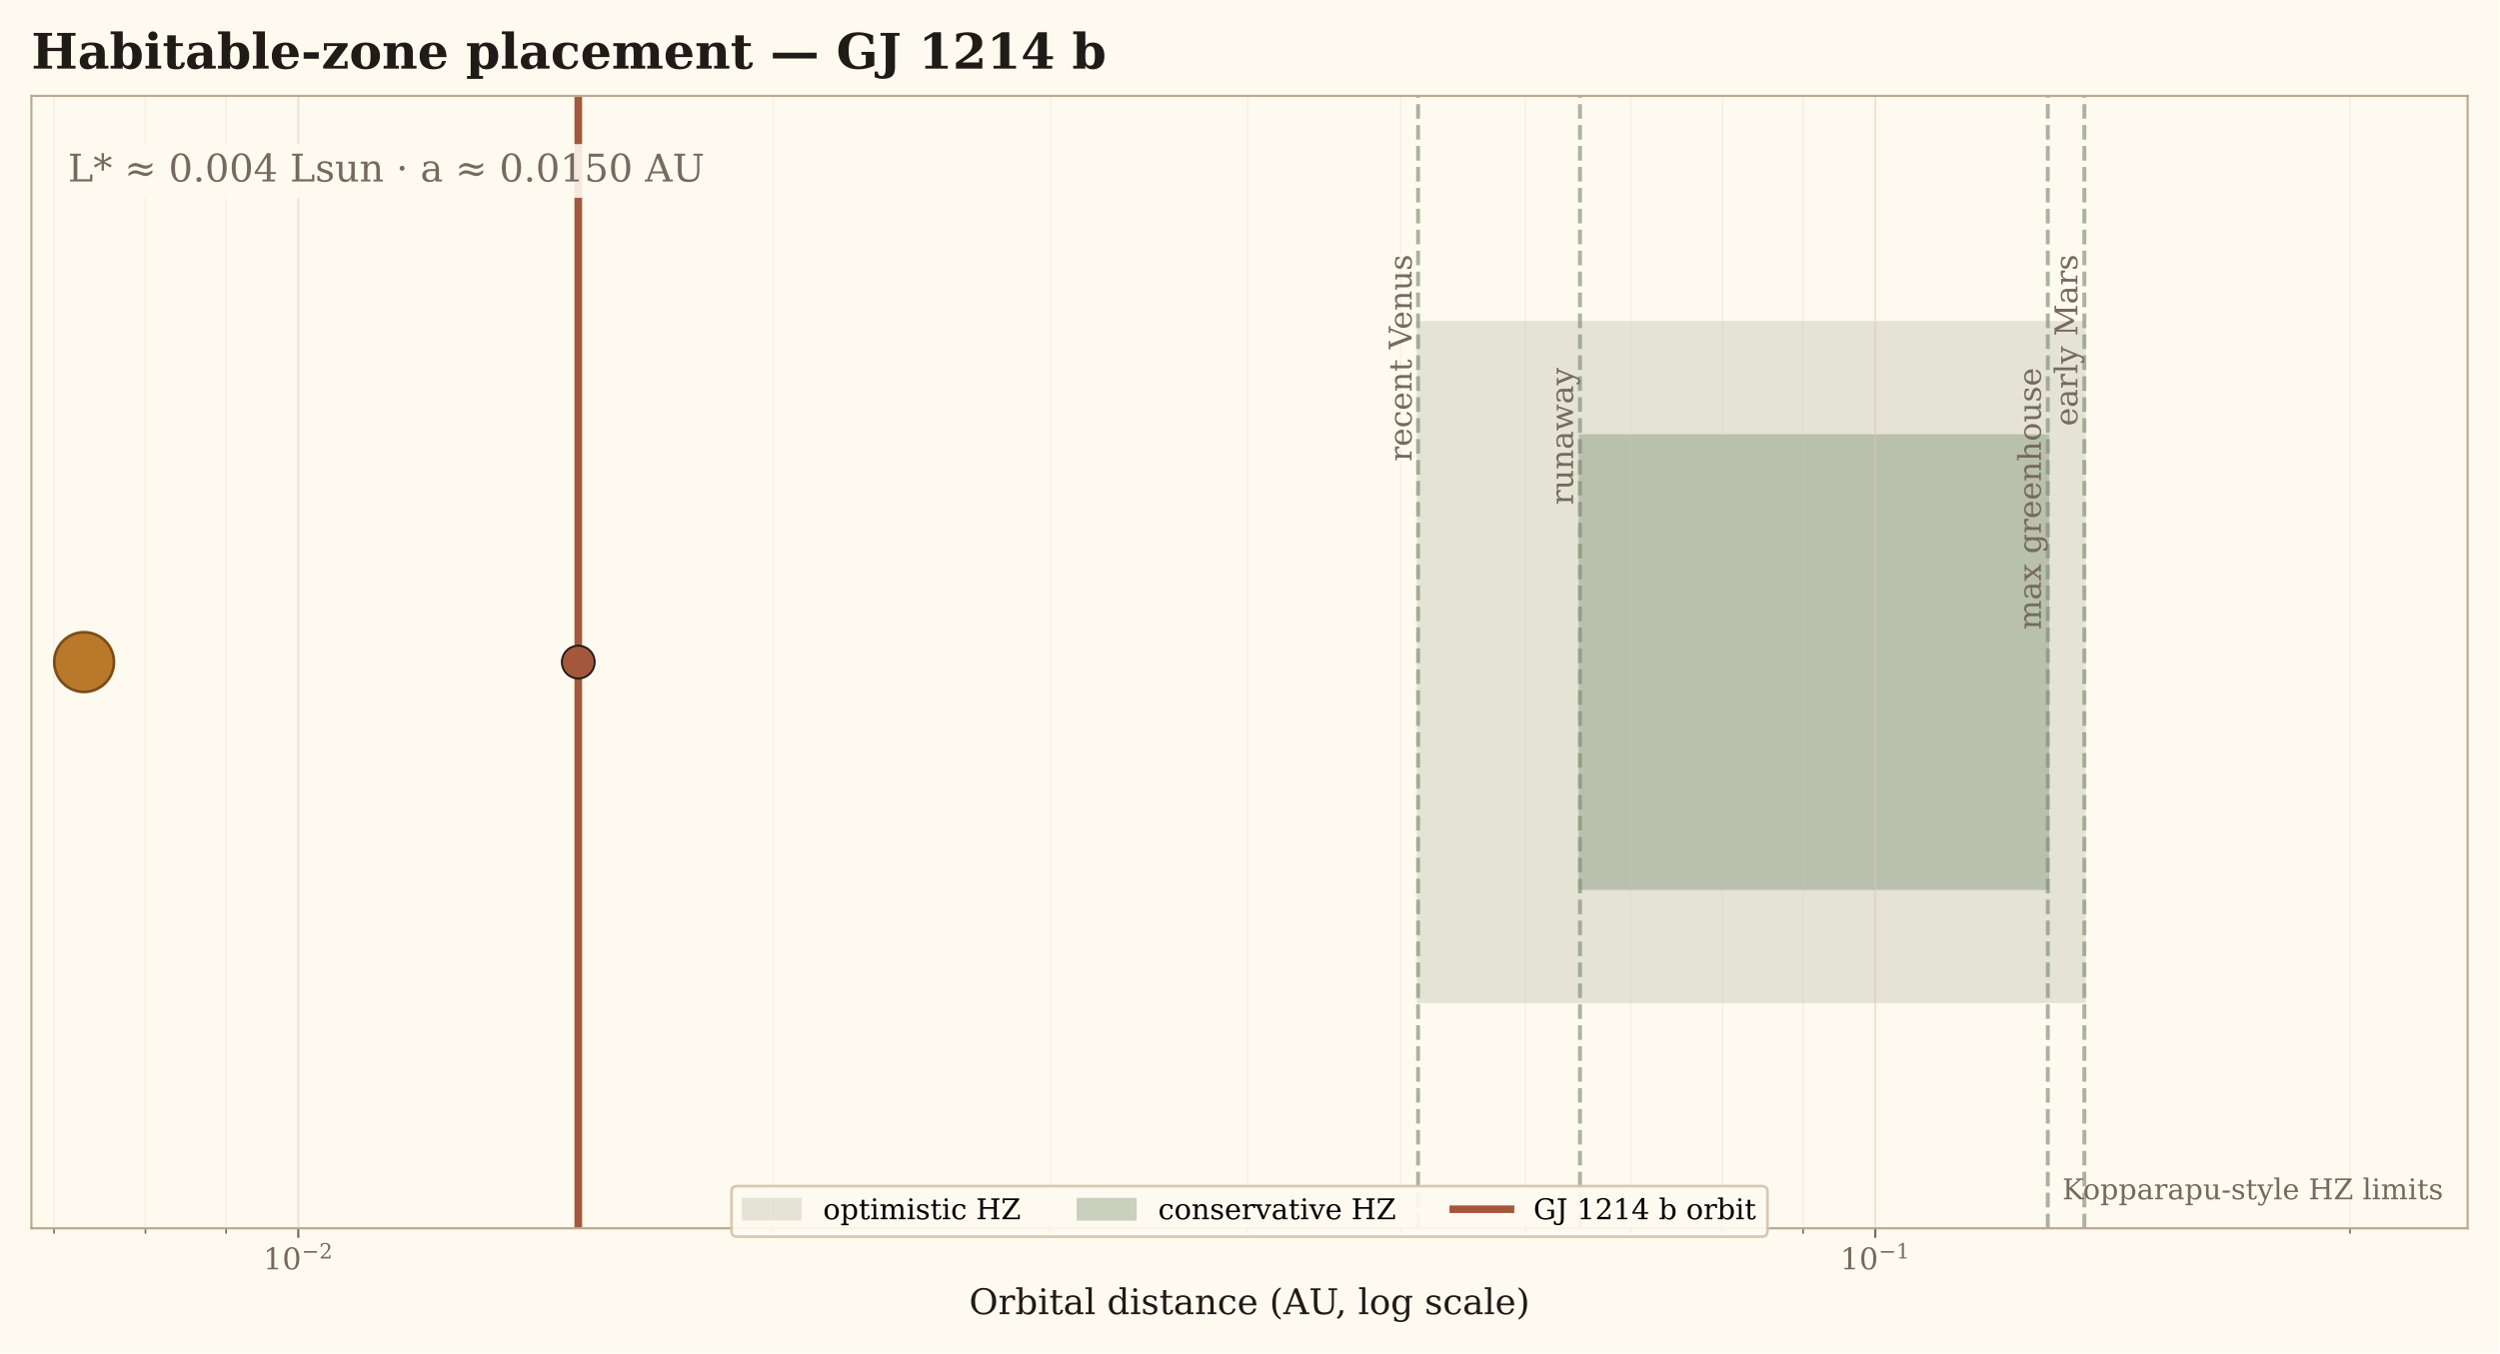
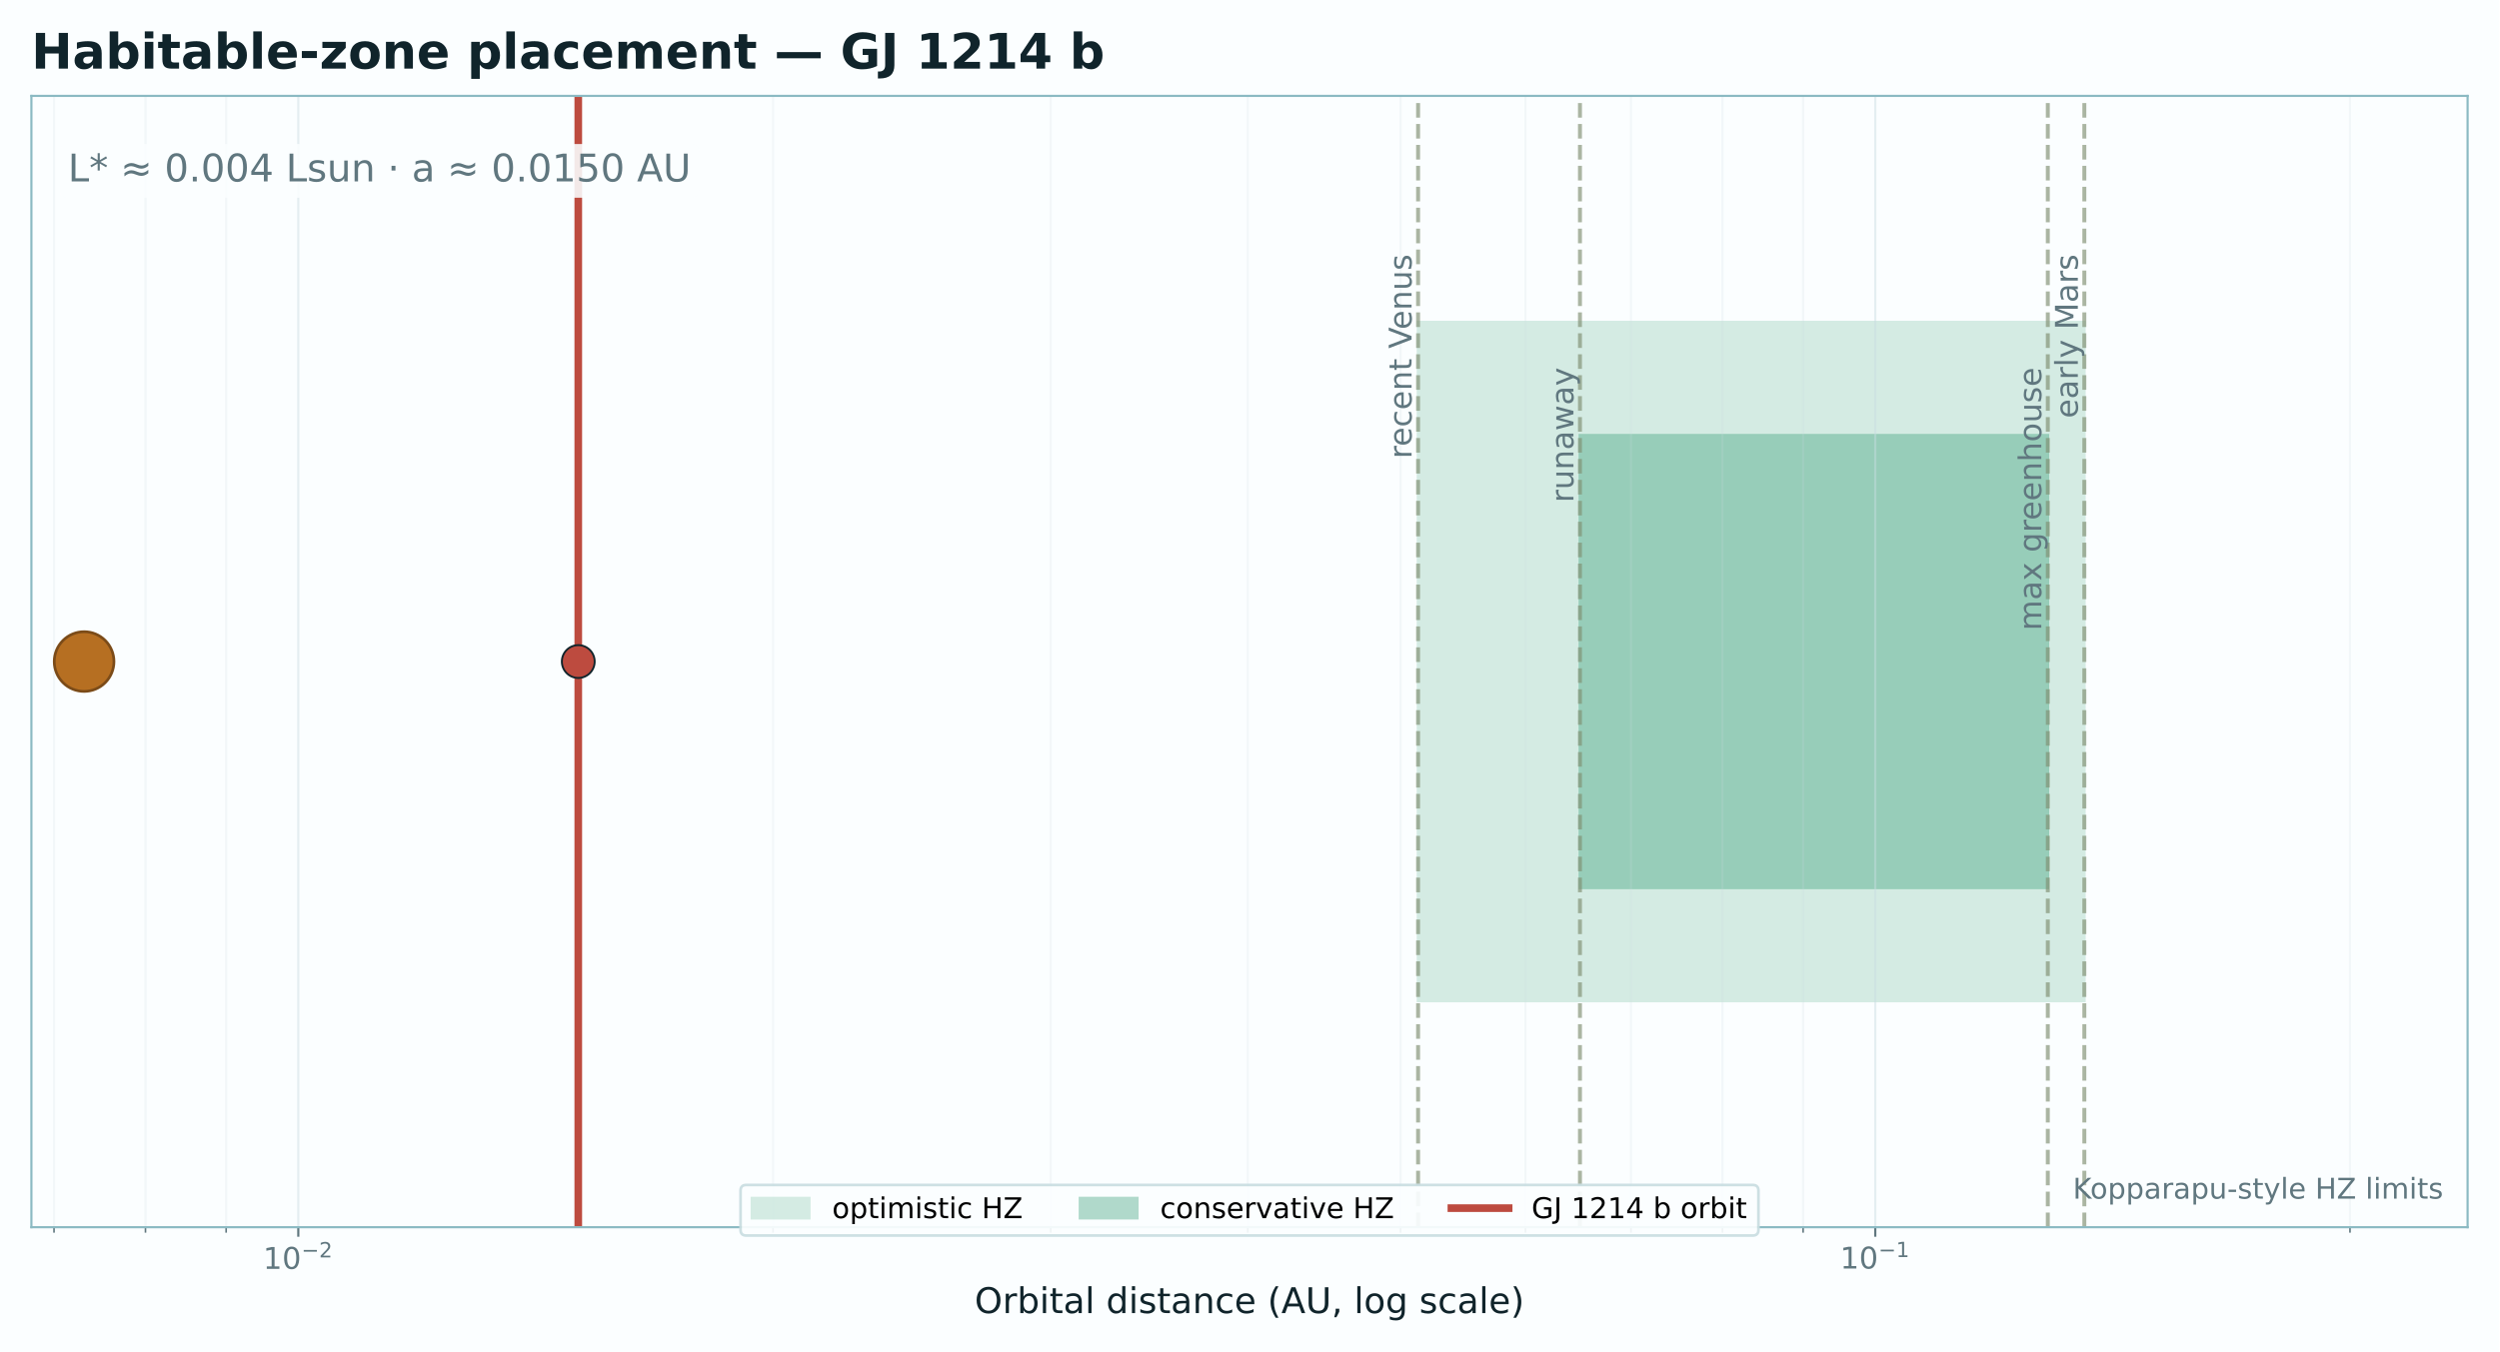
- <svg xmlns="http://www.w3.org/2000/svg" xmlns:xlink="http://www.w3.org/1999/xlink" width="917.04pt" height="496.822pt" viewBox="0 0 917.04 496.822" version="1.1">
+ <svg xmlns="http://www.w3.org/2000/svg" xmlns:xlink="http://www.w3.org/1999/xlink" width="917.04pt" height="496.241pt" viewBox="0 0 917.04 496.241" version="1.1">
  <defs>
    <style type="text/css">*{stroke-linejoin: round; stroke-linecap: butt}</style>
  </defs>
  <g id="figure_1">
    <g id="patch_1">
-       <path d="M 0 496.822  L 917.04 496.822  L 917.04 0  L 0 0  z " style="fill: #fffaf0" />
+       <path d="M 0 496.241  L 917.04 496.241  L 917.04 0  L 0 0  z " style="fill: #fbfeff" />
    </g>
    <g id="axes_1">
      <g id="patch_2">
-         <path d="M 11.52 450.889  L 905.52 450.889  L 905.52 35.197  L 11.52 35.197  z " style="fill: #fffaf0" />
+         <path d="M 11.52 450.493  L 905.52 450.493  L 905.52 35.197  L 11.52 35.197  z " style="fill: #fbfeff" />
      </g>
      <g id="patch_3">
-         <path d="M 520.386 367.751  L 764.876 367.751  L 764.876 118.336  L 520.386 118.336  z " clip-path="url(#pd847dcbc16)" style="fill: #687b5d; opacity: 0.18; stroke: #687b5d; stroke-linejoin: miter" />
+         <path d="M 520.386 367.434  L 764.876 367.434  L 764.876 118.256  L 520.386 118.256  z " clip-path="url(#pef7b015e05)" style="fill: #1f9466; opacity: 0.18; stroke: #1f9466; stroke-linejoin: miter" />
      </g>
      <g id="patch_4">
-         <path d="M 579.788 326.182  L 751.471 326.182  L 751.471 159.905  L 579.788 159.905  z " clip-path="url(#pd847dcbc16)" style="fill: #687b5d; opacity: 0.34; stroke: #687b5d; stroke-linejoin: miter" />
+         <path d="M 579.788 325.904  L 751.471 325.904  L 751.471 159.786  L 579.788 159.786  z " clip-path="url(#pef7b015e05)" style="fill: #1f9466; opacity: 0.34; stroke: #1f9466; stroke-linejoin: miter" />
      </g>
      <g id="matplotlib.axis_1">
        <g id="xtick_1">
          <g id="line2d_1">
-             <path d="M 109.464 450.889  L 109.464 35.197  " clip-path="url(#pd847dcbc16)" style="fill: none; stroke: #d9cbb6; stroke-opacity: 0.45; stroke-width: 0.8; stroke-linecap: square" />
+             <path d="M 109.464 450.493  L 109.464 35.197  " clip-path="url(#pef7b015e05)" style="fill: none; stroke: #c9dde1; stroke-opacity: 0.45; stroke-width: 0.8; stroke-linecap: square" />
          </g>
          <g id="line2d_2">
            <defs>
-               <path id="m2dfcb67500" d="M 0 0  L 0 3.5  " style="stroke: #756a5d; stroke-width: 0.8" />
+               <path id="mdf19e804f3" d="M 0 0  L 0 3.5  " style="stroke: #60777f; stroke-width: 0.8" />
            </defs>
            <g>
-               <use xlink:href="#m2dfcb67500" x="109.464" y="450.889" style="fill: #756a5d; stroke: #756a5d; stroke-width: 0.8" />
+               <use xlink:href="#mdf19e804f3" x="109.464" y="450.493" style="fill: #60777f; stroke: #60777f; stroke-width: 0.8" />
            </g>
          </g>
          <g id="text_1">
-             <g style="fill: #756a5d" transform="translate(96.59436 466.2475)">
+             <g style="fill: #60777f" transform="translate(96.53936 465.8515)">
              <text>
-                 <tspan x="0" y="-0.287" style="font-size: 11px; font-family: 'DejaVu Serif'; fill: #756a5d">1</tspan>
-                 <tspan x="6.999" y="-0.287" style="font-size: 11px; font-family: 'DejaVu Serif'; fill: #756a5d">0</tspan>
-                 <tspan x="14.097" y="-4.28" style="font-size: 7.7px; font-family: 'DejaVu Serif'; fill: #756a5d">−</tspan>
-                 <tspan x="20.549" y="-4.28" style="font-size: 7.7px; font-family: 'DejaVu Serif'; fill: #756a5d">2</tspan>
+                 <tspan x="0" y="-0.069" style="font-size: 11px; font-family: 'DejaVu Sans'; fill: #60777f">1</tspan>
+                 <tspan x="6.999" y="-0.069" style="font-size: 11px; font-family: 'DejaVu Sans'; fill: #60777f">0</tspan>
+                 <tspan x="14.102" y="-4.28" style="font-size: 7.7px; font-family: 'DejaVu Sans'; fill: #60777f">−</tspan>
+                 <tspan x="20.554" y="-4.28" style="font-size: 7.7px; font-family: 'DejaVu Sans'; fill: #60777f">2</tspan>
              </text>
            </g>
          </g>
        </g>
        <g id="xtick_2">
          <g id="line2d_3">
-             <path d="M 688.157 450.889  L 688.157 35.197  " clip-path="url(#pd847dcbc16)" style="fill: none; stroke: #d9cbb6; stroke-opacity: 0.45; stroke-width: 0.8; stroke-linecap: square" />
+             <path d="M 688.157 450.493  L 688.157 35.197  " clip-path="url(#pef7b015e05)" style="fill: none; stroke: #c9dde1; stroke-opacity: 0.45; stroke-width: 0.8; stroke-linecap: square" />
          </g>
          <g id="line2d_4">
            <g>
-               <use xlink:href="#m2dfcb67500" x="688.157" y="450.889" style="fill: #756a5d; stroke: #756a5d; stroke-width: 0.8" />
+               <use xlink:href="#mdf19e804f3" x="688.157" y="450.493" style="fill: #60777f; stroke: #60777f; stroke-width: 0.8" />
            </g>
          </g>
          <g id="text_2">
-             <g style="fill: #756a5d" transform="translate(675.2874 466.2475)">
+             <g style="fill: #60777f" transform="translate(675.2324 465.8515)">
              <text>
-                 <tspan x="0" y="-0.287" style="font-size: 11px; font-family: 'DejaVu Serif'; fill: #756a5d">1</tspan>
-                 <tspan x="6.999" y="-0.287" style="font-size: 11px; font-family: 'DejaVu Serif'; fill: #756a5d">0</tspan>
-                 <tspan x="14.097" y="-4.28" style="font-size: 7.7px; font-family: 'DejaVu Serif'; fill: #756a5d">−</tspan>
-                 <tspan x="20.549" y="-4.28" style="font-size: 7.7px; font-family: 'DejaVu Serif'; fill: #756a5d">1</tspan>
+                 <tspan x="0" y="-0.178" style="font-size: 11px; font-family: 'DejaVu Sans'; fill: #60777f">1</tspan>
+                 <tspan x="6.999" y="-0.178" style="font-size: 11px; font-family: 'DejaVu Sans'; fill: #60777f">0</tspan>
+                 <tspan x="14.102" y="-4.389" style="font-size: 7.7px; font-family: 'DejaVu Sans'; fill: #60777f">−</tspan>
+                 <tspan x="20.554" y="-4.389" style="font-size: 7.7px; font-family: 'DejaVu Sans'; fill: #60777f">1</tspan>
              </text>
            </g>
          </g>
        </g>
        <g id="xtick_3">
          <g id="line2d_5">
-             <path d="M 19.824 450.889  L 19.824 35.197  " clip-path="url(#pd847dcbc16)" style="fill: none; stroke: #d9cbb6; stroke-opacity: 0.18; stroke-width: 0.8; stroke-linecap: square" />
+             <path d="M 19.824 450.493  L 19.824 35.197  " clip-path="url(#pef7b015e05)" style="fill: none; stroke: #c9dde1; stroke-opacity: 0.18; stroke-width: 0.8; stroke-linecap: square" />
          </g>
          <g id="line2d_6">
            <defs>
-               <path id="m16dc0bba00" d="M 0 0  L 0 2  " style="stroke: #756a5d; stroke-width: 0.6" />
+               <path id="md508fdb266" d="M 0 0  L 0 2  " style="stroke: #60777f; stroke-width: 0.6" />
            </defs>
            <g>
-               <use xlink:href="#m16dc0bba00" x="19.824" y="450.889" style="fill: #756a5d; stroke: #756a5d; stroke-width: 0.6" />
+               <use xlink:href="#md508fdb266" x="19.824" y="450.493" style="fill: #60777f; stroke: #60777f; stroke-width: 0.6" />
            </g>
          </g>
        </g>
        <g id="xtick_4">
          <g id="line2d_7">
-             <path d="M 53.383 450.889  L 53.383 35.197  " clip-path="url(#pd847dcbc16)" style="fill: none; stroke: #d9cbb6; stroke-opacity: 0.18; stroke-width: 0.8; stroke-linecap: square" />
+             <path d="M 53.383 450.493  L 53.383 35.197  " clip-path="url(#pef7b015e05)" style="fill: none; stroke: #c9dde1; stroke-opacity: 0.18; stroke-width: 0.8; stroke-linecap: square" />
          </g>
          <g id="line2d_8">
            <g>
-               <use xlink:href="#m16dc0bba00" x="53.383" y="450.889" style="fill: #756a5d; stroke: #756a5d; stroke-width: 0.6" />
+               <use xlink:href="#md508fdb266" x="53.383" y="450.493" style="fill: #60777f; stroke: #60777f; stroke-width: 0.6" />
            </g>
          </g>
        </g>
        <g id="xtick_5">
          <g id="line2d_9">
-             <path d="M 82.985 450.889  L 82.985 35.197  " clip-path="url(#pd847dcbc16)" style="fill: none; stroke: #d9cbb6; stroke-opacity: 0.18; stroke-width: 0.8; stroke-linecap: square" />
+             <path d="M 82.985 450.493  L 82.985 35.197  " clip-path="url(#pef7b015e05)" style="fill: none; stroke: #c9dde1; stroke-opacity: 0.18; stroke-width: 0.8; stroke-linecap: square" />
          </g>
          <g id="line2d_10">
            <g>
-               <use xlink:href="#m16dc0bba00" x="82.985" y="450.889" style="fill: #756a5d; stroke: #756a5d; stroke-width: 0.6" />
+               <use xlink:href="#md508fdb266" x="82.985" y="450.493" style="fill: #60777f; stroke: #60777f; stroke-width: 0.6" />
            </g>
          </g>
        </g>
        <g id="xtick_6">
          <g id="line2d_11">
-             <path d="M 283.668 450.889  L 283.668 35.197  " clip-path="url(#pd847dcbc16)" style="fill: none; stroke: #d9cbb6; stroke-opacity: 0.18; stroke-width: 0.8; stroke-linecap: square" />
+             <path d="M 283.668 450.493  L 283.668 35.197  " clip-path="url(#pef7b015e05)" style="fill: none; stroke: #c9dde1; stroke-opacity: 0.18; stroke-width: 0.8; stroke-linecap: square" />
          </g>
          <g id="line2d_12">
            <g>
-               <use xlink:href="#m16dc0bba00" x="283.668" y="450.889" style="fill: #756a5d; stroke: #756a5d; stroke-width: 0.6" />
+               <use xlink:href="#md508fdb266" x="283.668" y="450.493" style="fill: #60777f; stroke: #60777f; stroke-width: 0.6" />
            </g>
          </g>
        </g>
        <g id="xtick_7">
          <g id="line2d_13">
-             <path d="M 385.571 450.889  L 385.571 35.197  " clip-path="url(#pd847dcbc16)" style="fill: none; stroke: #d9cbb6; stroke-opacity: 0.18; stroke-width: 0.8; stroke-linecap: square" />
+             <path d="M 385.571 450.493  L 385.571 35.197  " clip-path="url(#pef7b015e05)" style="fill: none; stroke: #c9dde1; stroke-opacity: 0.18; stroke-width: 0.8; stroke-linecap: square" />
          </g>
          <g id="line2d_14">
            <g>
-               <use xlink:href="#m16dc0bba00" x="385.571" y="450.889" style="fill: #756a5d; stroke: #756a5d; stroke-width: 0.6" />
+               <use xlink:href="#md508fdb266" x="385.571" y="450.493" style="fill: #60777f; stroke: #60777f; stroke-width: 0.6" />
            </g>
          </g>
        </g>
        <g id="xtick_8">
          <g id="line2d_15">
-             <path d="M 457.872 450.889  L 457.872 35.197  " clip-path="url(#pd847dcbc16)" style="fill: none; stroke: #d9cbb6; stroke-opacity: 0.18; stroke-width: 0.8; stroke-linecap: square" />
+             <path d="M 457.872 450.493  L 457.872 35.197  " clip-path="url(#pef7b015e05)" style="fill: none; stroke: #c9dde1; stroke-opacity: 0.18; stroke-width: 0.8; stroke-linecap: square" />
          </g>
          <g id="line2d_16">
            <g>
-               <use xlink:href="#m16dc0bba00" x="457.872" y="450.889" style="fill: #756a5d; stroke: #756a5d; stroke-width: 0.6" />
+               <use xlink:href="#md508fdb266" x="457.872" y="450.493" style="fill: #60777f; stroke: #60777f; stroke-width: 0.6" />
            </g>
          </g>
        </g>
        <g id="xtick_9">
          <g id="line2d_17">
-             <path d="M 513.953 450.889  L 513.953 35.197  " clip-path="url(#pd847dcbc16)" style="fill: none; stroke: #d9cbb6; stroke-opacity: 0.18; stroke-width: 0.8; stroke-linecap: square" />
+             <path d="M 513.953 450.493  L 513.953 35.197  " clip-path="url(#pef7b015e05)" style="fill: none; stroke: #c9dde1; stroke-opacity: 0.18; stroke-width: 0.8; stroke-linecap: square" />
          </g>
          <g id="line2d_18">
            <g>
-               <use xlink:href="#m16dc0bba00" x="513.953" y="450.889" style="fill: #756a5d; stroke: #756a5d; stroke-width: 0.6" />
+               <use xlink:href="#md508fdb266" x="513.953" y="450.493" style="fill: #60777f; stroke: #60777f; stroke-width: 0.6" />
            </g>
          </g>
        </g>
        <g id="xtick_10">
          <g id="line2d_19">
-             <path d="M 559.775 450.889  L 559.775 35.197  " clip-path="url(#pd847dcbc16)" style="fill: none; stroke: #d9cbb6; stroke-opacity: 0.18; stroke-width: 0.8; stroke-linecap: square" />
+             <path d="M 559.775 450.493  L 559.775 35.197  " clip-path="url(#pef7b015e05)" style="fill: none; stroke: #c9dde1; stroke-opacity: 0.18; stroke-width: 0.8; stroke-linecap: square" />
          </g>
          <g id="line2d_20">
            <g>
-               <use xlink:href="#m16dc0bba00" x="559.775" y="450.889" style="fill: #756a5d; stroke: #756a5d; stroke-width: 0.6" />
+               <use xlink:href="#md508fdb266" x="559.775" y="450.493" style="fill: #60777f; stroke: #60777f; stroke-width: 0.6" />
            </g>
          </g>
        </g>
        <g id="xtick_11">
          <g id="line2d_21">
-             <path d="M 598.517 450.889  L 598.517 35.197  " clip-path="url(#pd847dcbc16)" style="fill: none; stroke: #d9cbb6; stroke-opacity: 0.18; stroke-width: 0.8; stroke-linecap: square" />
+             <path d="M 598.517 450.493  L 598.517 35.197  " clip-path="url(#pef7b015e05)" style="fill: none; stroke: #c9dde1; stroke-opacity: 0.18; stroke-width: 0.8; stroke-linecap: square" />
          </g>
          <g id="line2d_22">
            <g>
-               <use xlink:href="#m16dc0bba00" x="598.517" y="450.889" style="fill: #756a5d; stroke: #756a5d; stroke-width: 0.6" />
+               <use xlink:href="#md508fdb266" x="598.517" y="450.493" style="fill: #60777f; stroke: #60777f; stroke-width: 0.6" />
            </g>
          </g>
        </g>
        <g id="xtick_12">
          <g id="line2d_23">
-             <path d="M 632.076 450.889  L 632.076 35.197  " clip-path="url(#pd847dcbc16)" style="fill: none; stroke: #d9cbb6; stroke-opacity: 0.18; stroke-width: 0.8; stroke-linecap: square" />
+             <path d="M 632.076 450.493  L 632.076 35.197  " clip-path="url(#pef7b015e05)" style="fill: none; stroke: #c9dde1; stroke-opacity: 0.18; stroke-width: 0.8; stroke-linecap: square" />
          </g>
          <g id="line2d_24">
            <g>
-               <use xlink:href="#m16dc0bba00" x="632.076" y="450.889" style="fill: #756a5d; stroke: #756a5d; stroke-width: 0.6" />
+               <use xlink:href="#md508fdb266" x="632.076" y="450.493" style="fill: #60777f; stroke: #60777f; stroke-width: 0.6" />
            </g>
          </g>
        </g>
        <g id="xtick_13">
          <g id="line2d_25">
-             <path d="M 661.678 450.889  L 661.678 35.197  " clip-path="url(#pd847dcbc16)" style="fill: none; stroke: #d9cbb6; stroke-opacity: 0.18; stroke-width: 0.8; stroke-linecap: square" />
+             <path d="M 661.678 450.493  L 661.678 35.197  " clip-path="url(#pef7b015e05)" style="fill: none; stroke: #c9dde1; stroke-opacity: 0.18; stroke-width: 0.8; stroke-linecap: square" />
          </g>
          <g id="line2d_26">
            <g>
-               <use xlink:href="#m16dc0bba00" x="661.678" y="450.889" style="fill: #756a5d; stroke: #756a5d; stroke-width: 0.6" />
+               <use xlink:href="#md508fdb266" x="661.678" y="450.493" style="fill: #60777f; stroke: #60777f; stroke-width: 0.6" />
            </g>
          </g>
        </g>
        <g id="xtick_14">
          <g id="line2d_27">
-             <path d="M 862.361 450.889  L 862.361 35.197  " clip-path="url(#pd847dcbc16)" style="fill: none; stroke: #d9cbb6; stroke-opacity: 0.18; stroke-width: 0.8; stroke-linecap: square" />
+             <path d="M 862.361 450.493  L 862.361 35.197  " clip-path="url(#pef7b015e05)" style="fill: none; stroke: #c9dde1; stroke-opacity: 0.18; stroke-width: 0.8; stroke-linecap: square" />
          </g>
          <g id="line2d_28">
            <g>
-               <use xlink:href="#m16dc0bba00" x="862.361" y="450.889" style="fill: #756a5d; stroke: #756a5d; stroke-width: 0.6" />
+               <use xlink:href="#md508fdb266" x="862.361" y="450.493" style="fill: #60777f; stroke: #60777f; stroke-width: 0.6" />
            </g>
          </g>
        </g>
        <g id="text_3">
-           <text style="font-size: 13px; font-family: 'DejaVu Serif'; text-anchor: middle; fill: #1f1b16" x="458.52" y="482.413" transform="rotate(-0 458.52 482.4131)">Orbital distance (AU, log scale)</text>
+           <text style="font-size: 13px; font-family: 'DejaVu Sans'; text-anchor: middle; fill: #10242b" x="458.52" y="482.017" transform="rotate(-0 458.52 482.0171)">Orbital distance (AU, log scale)</text>
        </g>
      </g>
      <g id="matplotlib.axis_2" />
      <g id="line2d_29">
-         <path d="M 212.203 450.889  L 212.203 35.197  " clip-path="url(#pd847dcbc16)" style="fill: none; stroke: #a3583c; stroke-width: 2.8; stroke-linecap: square" />
+         <path d="M 212.203 450.493  L 212.203 35.197  " clip-path="url(#pef7b015e05)" style="fill: none; stroke: #bd4b3f; stroke-width: 2.8; stroke-linecap: square" />
      </g>
      <g id="line2d_30">
-         <path d="M 520.386 450.889  L 520.386 35.197  " clip-path="url(#pd847dcbc16)" style="fill: none; stroke-dasharray: 5.365,2.32; stroke-dashoffset: 0; stroke: #7f8d70; stroke-opacity: 0.65; stroke-width: 1.45" />
+         <path d="M 520.386 450.493  L 520.386 35.197  " clip-path="url(#pef7b015e05)" style="fill: none; stroke-dasharray: 5.365,2.32; stroke-dashoffset: 0; stroke: #7f8d70; stroke-opacity: 0.65; stroke-width: 1.45" />
      </g>
      <g id="line2d_31">
-         <path d="M 579.788 450.889  L 579.788 35.197  " clip-path="url(#pd847dcbc16)" style="fill: none; stroke-dasharray: 5.365,2.32; stroke-dashoffset: 0; stroke: #7f8d70; stroke-opacity: 0.65; stroke-width: 1.45" />
+         <path d="M 579.788 450.493  L 579.788 35.197  " clip-path="url(#pef7b015e05)" style="fill: none; stroke-dasharray: 5.365,2.32; stroke-dashoffset: 0; stroke: #7f8d70; stroke-opacity: 0.65; stroke-width: 1.45" />
      </g>
      <g id="line2d_32">
-         <path d="M 751.471 450.889  L 751.471 35.197  " clip-path="url(#pd847dcbc16)" style="fill: none; stroke-dasharray: 5.365,2.32; stroke-dashoffset: 0; stroke: #7f8d70; stroke-opacity: 0.65; stroke-width: 1.45" />
+         <path d="M 751.471 450.493  L 751.471 35.197  " clip-path="url(#pef7b015e05)" style="fill: none; stroke-dasharray: 5.365,2.32; stroke-dashoffset: 0; stroke: #7f8d70; stroke-opacity: 0.65; stroke-width: 1.45" />
      </g>
      <g id="line2d_33">
-         <path d="M 764.876 450.889  L 764.876 35.197  " clip-path="url(#pd847dcbc16)" style="fill: none; stroke-dasharray: 5.365,2.32; stroke-dashoffset: 0; stroke: #7f8d70; stroke-opacity: 0.65; stroke-width: 1.45" />
+         <path d="M 764.876 450.493  L 764.876 35.197  " clip-path="url(#pef7b015e05)" style="fill: none; stroke-dasharray: 5.365,2.32; stroke-dashoffset: 0; stroke: #7f8d70; stroke-opacity: 0.65; stroke-width: 1.45" />
      </g>
      <g id="patch_5">
-         <path d="M 11.52 450.889  L 11.52 35.197  " style="fill: none; stroke: #b9a98f; stroke-width: 0.8; stroke-linejoin: miter; stroke-linecap: square" />
+         <path d="M 11.52 450.493  L 11.52 35.197  " style="fill: none; stroke: #8bbac3; stroke-width: 0.8; stroke-linejoin: miter; stroke-linecap: square" />
      </g>
      <g id="patch_6">
-         <path d="M 905.52 450.889  L 905.52 35.197  " style="fill: none; stroke: #b9a98f; stroke-width: 0.8; stroke-linejoin: miter; stroke-linecap: square" />
+         <path d="M 905.52 450.493  L 905.52 35.197  " style="fill: none; stroke: #8bbac3; stroke-width: 0.8; stroke-linejoin: miter; stroke-linecap: square" />
      </g>
      <g id="patch_7">
-         <path d="M 11.52 450.889  L 905.52 450.889  " style="fill: none; stroke: #b9a98f; stroke-width: 0.8; stroke-linejoin: miter; stroke-linecap: square" />
+         <path d="M 11.52 450.493  L 905.52 450.493  " style="fill: none; stroke: #8bbac3; stroke-width: 0.8; stroke-linejoin: miter; stroke-linecap: square" />
      </g>
      <g id="patch_8">
-         <path d="M 11.52 35.197  L 905.52 35.197  " style="fill: none; stroke: #b9a98f; stroke-width: 0.8; stroke-linejoin: miter; stroke-linecap: square" />
+         <path d="M 11.52 35.197  L 905.52 35.197  " style="fill: none; stroke: #8bbac3; stroke-width: 0.8; stroke-linejoin: miter; stroke-linecap: square" />
      </g>
      <g id="text_4">
-         <text style="font-size: 11.5px; font-family: 'DejaVu Serif'; fill: #756a5d" transform="translate(517.9941 169.4037) rotate(-90)">recent Venus</text>
+         <text style="font-size: 11.5px; font-family: 'DejaVu Sans'; fill: #60777f" transform="translate(517.9941 168.3528) rotate(-90)">recent Venus</text>
      </g>
      <g id="text_5">
-         <text style="font-size: 11.5px; font-family: 'DejaVu Serif'; fill: #756a5d" transform="translate(577.2328 185.3279) rotate(-90)">runaway</text>
+         <text style="font-size: 11.5px; font-family: 'DejaVu Sans'; fill: #60777f" transform="translate(577.3963 184.4781) rotate(-90)">runaway</text>
      </g>
      <g id="text_6">
-         <text style="font-size: 11.5px; font-family: 'DejaVu Serif'; fill: #756a5d" transform="translate(748.9157 231.1877) rotate(-90)">max greenhouse</text>
+         <text style="font-size: 11.5px; font-family: 'DejaVu Sans'; fill: #60777f" transform="translate(749.0792 231.4682) rotate(-90)">max greenhouse</text>
      </g>
      <g id="text_7">
-         <text style="font-size: 11.5px; font-family: 'DejaVu Serif'; fill: #756a5d" transform="translate(762.3204 156.4141) rotate(-90)">early Mars</text>
+         <text style="font-size: 11.5px; font-family: 'DejaVu Sans'; fill: #60777f" transform="translate(762.4839 153.5339) rotate(-90)">early Mars</text>
      </g>
      <g id="text_8">
        <g id="patch_9">
-           <path d="M 24.93 72.611  L 258.572 72.611  Q 261.652 72.611 261.652 69.531  L 261.652 55.982  Q 261.652 52.902 258.572 52.902  L 24.93 52.902  Q 21.85 52.902 21.85 55.982  L 21.85 69.531  Q 21.85 72.611 24.93 72.611  z " style="fill: #fffaf0; opacity: 0.88" />
-         </g>
-         <text style="font-size: 14px; font-family: 'DejaVu Serif'; text-anchor: start; fill: #756a5d" x="24.93" y="66.62" transform="rotate(-0 24.93 66.6196)">L* ≈ 0.004 Lsun · a ≈ 0.0150 AU</text>
+           <path d="M 24.93 72.591  L 253.546 72.591  Q 256.626 72.591 256.626 69.511  L 256.626 55.962  Q 256.626 52.882 253.546 52.882  L 24.93 52.882  Q 21.85 52.882 21.85 55.962  L 21.85 69.511  Q 21.85 72.591 24.93 72.591  z " style="fill: #fbfeff; opacity: 0.88" />
+         </g>
+         <text style="font-size: 14px; font-family: 'DejaVu Sans'; text-anchor: start; fill: #60777f" x="24.93" y="66.6" transform="rotate(-0 24.93 66.5998)">L* ≈ 0.004 Lsun · a ≈ 0.0150 AU</text>
      </g>
      <g id="text_9">
-         <text style="font-size: 10.5px; font-family: 'DejaVu Serif'; text-anchor: end; fill: #756a5d" x="896.58" y="440.242" transform="rotate(-0 896.58 440.2424)">Kopparapu-style HZ limits</text>
+         <text style="font-size: 10.5px; font-family: 'DejaVu Sans'; text-anchor: end; fill: #60777f" x="896.58" y="440.004" transform="rotate(-0 896.58 440.0036)">Kopparapu-style HZ limits</text>
      </g>
      <g id="text_10">
-         <text style="font-weight: 700; font-size: 18px; font-family: 'DejaVu Serif'; text-anchor: start; fill: #1f1b16" x="11.52" y="25.197" transform="rotate(-0 11.52 25.19719)">Habitable-zone placement — GJ 1214 b</text>
+         <text style="font-weight: 700; font-size: 18px; font-family: 'DejaVu Sans'; text-anchor: start; fill: #10242b" x="11.52" y="25.197" transform="rotate(-0 11.52 25.19719)">Habitable-zone placement — GJ 1214 b</text>
      </g>
      <g id="PathCollection_1">
        <defs>
-           <path id="m219e821f04" d="M 0 10.954  C 2.905 10.954 5.692 9.8 7.746 7.746  C 9.8 5.692 10.954 2.905 10.954 0  C 10.954 -2.905 9.8 -5.692 7.746 -7.746  C 5.692 -9.8 2.905 -10.954 0 -10.954  C -2.905 -10.954 -5.692 -9.8 -7.746 -7.746  C -9.8 -5.692 -10.954 -2.905 -10.954 0  C -10.954 2.905 -9.8 5.692 -7.746 7.746  C -5.692 9.8 -2.905 10.954 0 10.954  z " style="stroke: #7b4b18" />
+           <path id="m1f0a083a6d" d="M 0 10.954  C 2.905 10.954 5.692 9.8 7.746 7.746  C 9.8 5.692 10.954 2.905 10.954 0  C 10.954 -2.905 9.8 -5.692 7.746 -7.746  C 5.692 -9.8 2.905 -10.954 0 -10.954  C -2.905 -10.954 -5.692 -9.8 -7.746 -7.746  C -9.8 -5.692 -10.954 -2.905 -10.954 0  C -10.954 2.905 -9.8 5.692 -7.746 7.746  C -5.692 9.8 -2.905 10.954 0 10.954  z " style="stroke: #7b4b18" />
        </defs>
-         <g clip-path="url(#pd847dcbc16)">
-           <use xlink:href="#m219e821f04" x="30.862" y="243.043" style="fill: #b9792b; stroke: #7b4b18" />
+         <g clip-path="url(#pef7b015e05)">
+           <use xlink:href="#m1f0a083a6d" x="30.862" y="242.845" style="fill: #b66f22; stroke: #7b4b18" />
        </g>
      </g>
      <g id="PathCollection_2">
        <defs>
-           <path id="mc58d2eaa3c" d="M 0 6.021  C 1.597 6.021 3.128 5.386 4.257 4.257  C 5.386 3.128 6.021 1.597 6.021 0  C 6.021 -1.597 5.386 -3.128 4.257 -4.257  C 3.128 -5.386 1.597 -6.021 0 -6.021  C -1.597 -6.021 -3.128 -5.386 -4.257 -4.257  C -5.386 -3.128 -6.021 -1.597 -6.021 0  C -6.021 1.597 -5.386 3.128 -4.257 4.257  C -3.128 5.386 -1.597 6.021 0 6.021  z " style="stroke: #1f1b16; stroke-width: 0.7" />
+           <path id="m46f19a6326" d="M 0 6.021  C 1.597 6.021 3.128 5.386 4.257 4.257  C 5.386 3.128 6.021 1.597 6.021 0  C 6.021 -1.597 5.386 -3.128 4.257 -4.257  C 3.128 -5.386 1.597 -6.021 0 -6.021  C -1.597 -6.021 -3.128 -5.386 -4.257 -4.257  C -5.386 -3.128 -6.021 -1.597 -6.021 0  C -6.021 1.597 -5.386 3.128 -4.257 4.257  C -3.128 5.386 -1.597 6.021 0 6.021  z " style="stroke: #10242b; stroke-width: 0.7" />
        </defs>
-         <g clip-path="url(#pd847dcbc16)">
-           <use xlink:href="#mc58d2eaa3c" x="212.203" y="243.043" style="fill: #a3583c; stroke: #1f1b16; stroke-width: 0.7" />
+         <g clip-path="url(#pef7b015e05)">
+           <use xlink:href="#m46f19a6326" x="212.203" y="242.845" style="fill: #bd4b3f; stroke: #10242b; stroke-width: 0.7" />
        </g>
      </g>
      <g id="legend_1">
        <g id="patch_10">
-           <path d="M 270.541 453.953  L 646.499 453.953  Q 648.599 453.953 648.599 451.853  L 648.599 437.491  Q 648.599 435.391 646.499 435.391  L 270.541 435.391  Q 268.441 435.391 268.441 437.491  L 268.441 451.853  Q 268.441 453.953 270.541 453.953  z " style="fill: #fffaf0; opacity: 0.92; stroke: #d4c3aa; stroke-linejoin: miter" />
+           <path d="M 273.856 453.549  L 643.184 453.549  Q 645.284 453.549 645.284 451.449  L 645.284 437.087  Q 645.284 434.987 643.184 434.987  L 273.856 434.987  Q 271.756 434.987 271.756 437.087  L 271.756 451.449  Q 271.756 453.549 273.856 453.549  z " style="fill: #fbfeff; opacity: 0.92; stroke: #c9dde1; stroke-linejoin: miter" />
        </g>
        <g id="patch_11">
-           <path d="M 272.641 447.569  L 293.641 447.569  L 293.641 440.219  L 272.641 440.219  z " style="fill: #687b5d; opacity: 0.18; stroke: #687b5d; stroke-linejoin: miter" />
+           <path d="M 275.956 447.165  L 296.956 447.165  L 296.956 439.815  L 275.956 439.815  z " style="fill: #1f9466; opacity: 0.18; stroke: #1f9466; stroke-linejoin: miter" />
        </g>
        <g id="text_11">
-           <text style="font-size: 10.5px; font-family: 'DejaVu Serif'; text-anchor: start" x="302.041" y="447.569" transform="rotate(-0 302.0413 447.5694)">optimistic HZ</text>
+           <text style="font-size: 10.5px; font-family: 'DejaVu Sans'; text-anchor: start" x="305.356" y="447.165" transform="rotate(-0 305.3562 447.1654)">optimistic HZ</text>
        </g>
        <g id="patch_12">
-           <path d="M 395.613 447.569  L 416.613 447.569  L 416.613 440.219  L 395.613 440.219  z " style="fill: #687b5d; opacity: 0.34; stroke: #687b5d; stroke-linejoin: miter" />
+           <path d="M 396.327 447.165  L 417.327 447.165  L 417.327 439.815  L 396.327 439.815  z " style="fill: #1f9466; opacity: 0.34; stroke: #1f9466; stroke-linejoin: miter" />
        </g>
        <g id="text_12">
-           <text style="font-size: 10.5px; font-family: 'DejaVu Serif'; text-anchor: start" x="425.013" y="447.569" transform="rotate(-0 425.0127 447.5694)">conservative HZ</text>
+           <text style="font-size: 10.5px; font-family: 'DejaVu Sans'; text-anchor: start" x="425.727" y="447.165" transform="rotate(-0 425.7272 447.1654)">conservative HZ</text>
        </g>
        <g id="line2d_34">
-           <path d="M 533.305 443.894  L 543.805 443.894  L 554.305 443.894  " style="fill: none; stroke: #a3583c; stroke-width: 2.8; stroke-linecap: square" />
+           <path d="M 532.611 443.49  L 543.111 443.49  L 553.611 443.49  " style="fill: none; stroke: #bd4b3f; stroke-width: 2.8; stroke-linecap: square" />
        </g>
        <g id="text_13">
-           <text style="font-size: 10.5px; font-family: 'DejaVu Serif'; text-anchor: start" x="562.705" y="447.569" transform="rotate(-0 562.7054 447.5694)">GJ 1214 b orbit</text>
+           <text style="font-size: 10.5px; font-family: 'DejaVu Sans'; text-anchor: start" x="562.011" y="447.165" transform="rotate(-0 562.0106 447.1654)">GJ 1214 b orbit</text>
        </g>
      </g>
    </g>
  </g>
  <defs>
-     <clipPath id="pd847dcbc16">
-       <rect x="11.52" y="35.197" width="894" height="415.692" />
+     <clipPath id="pef7b015e05">
+       <rect x="11.52" y="35.197" width="894" height="415.296" />
    </clipPath>
  </defs>
</svg>
